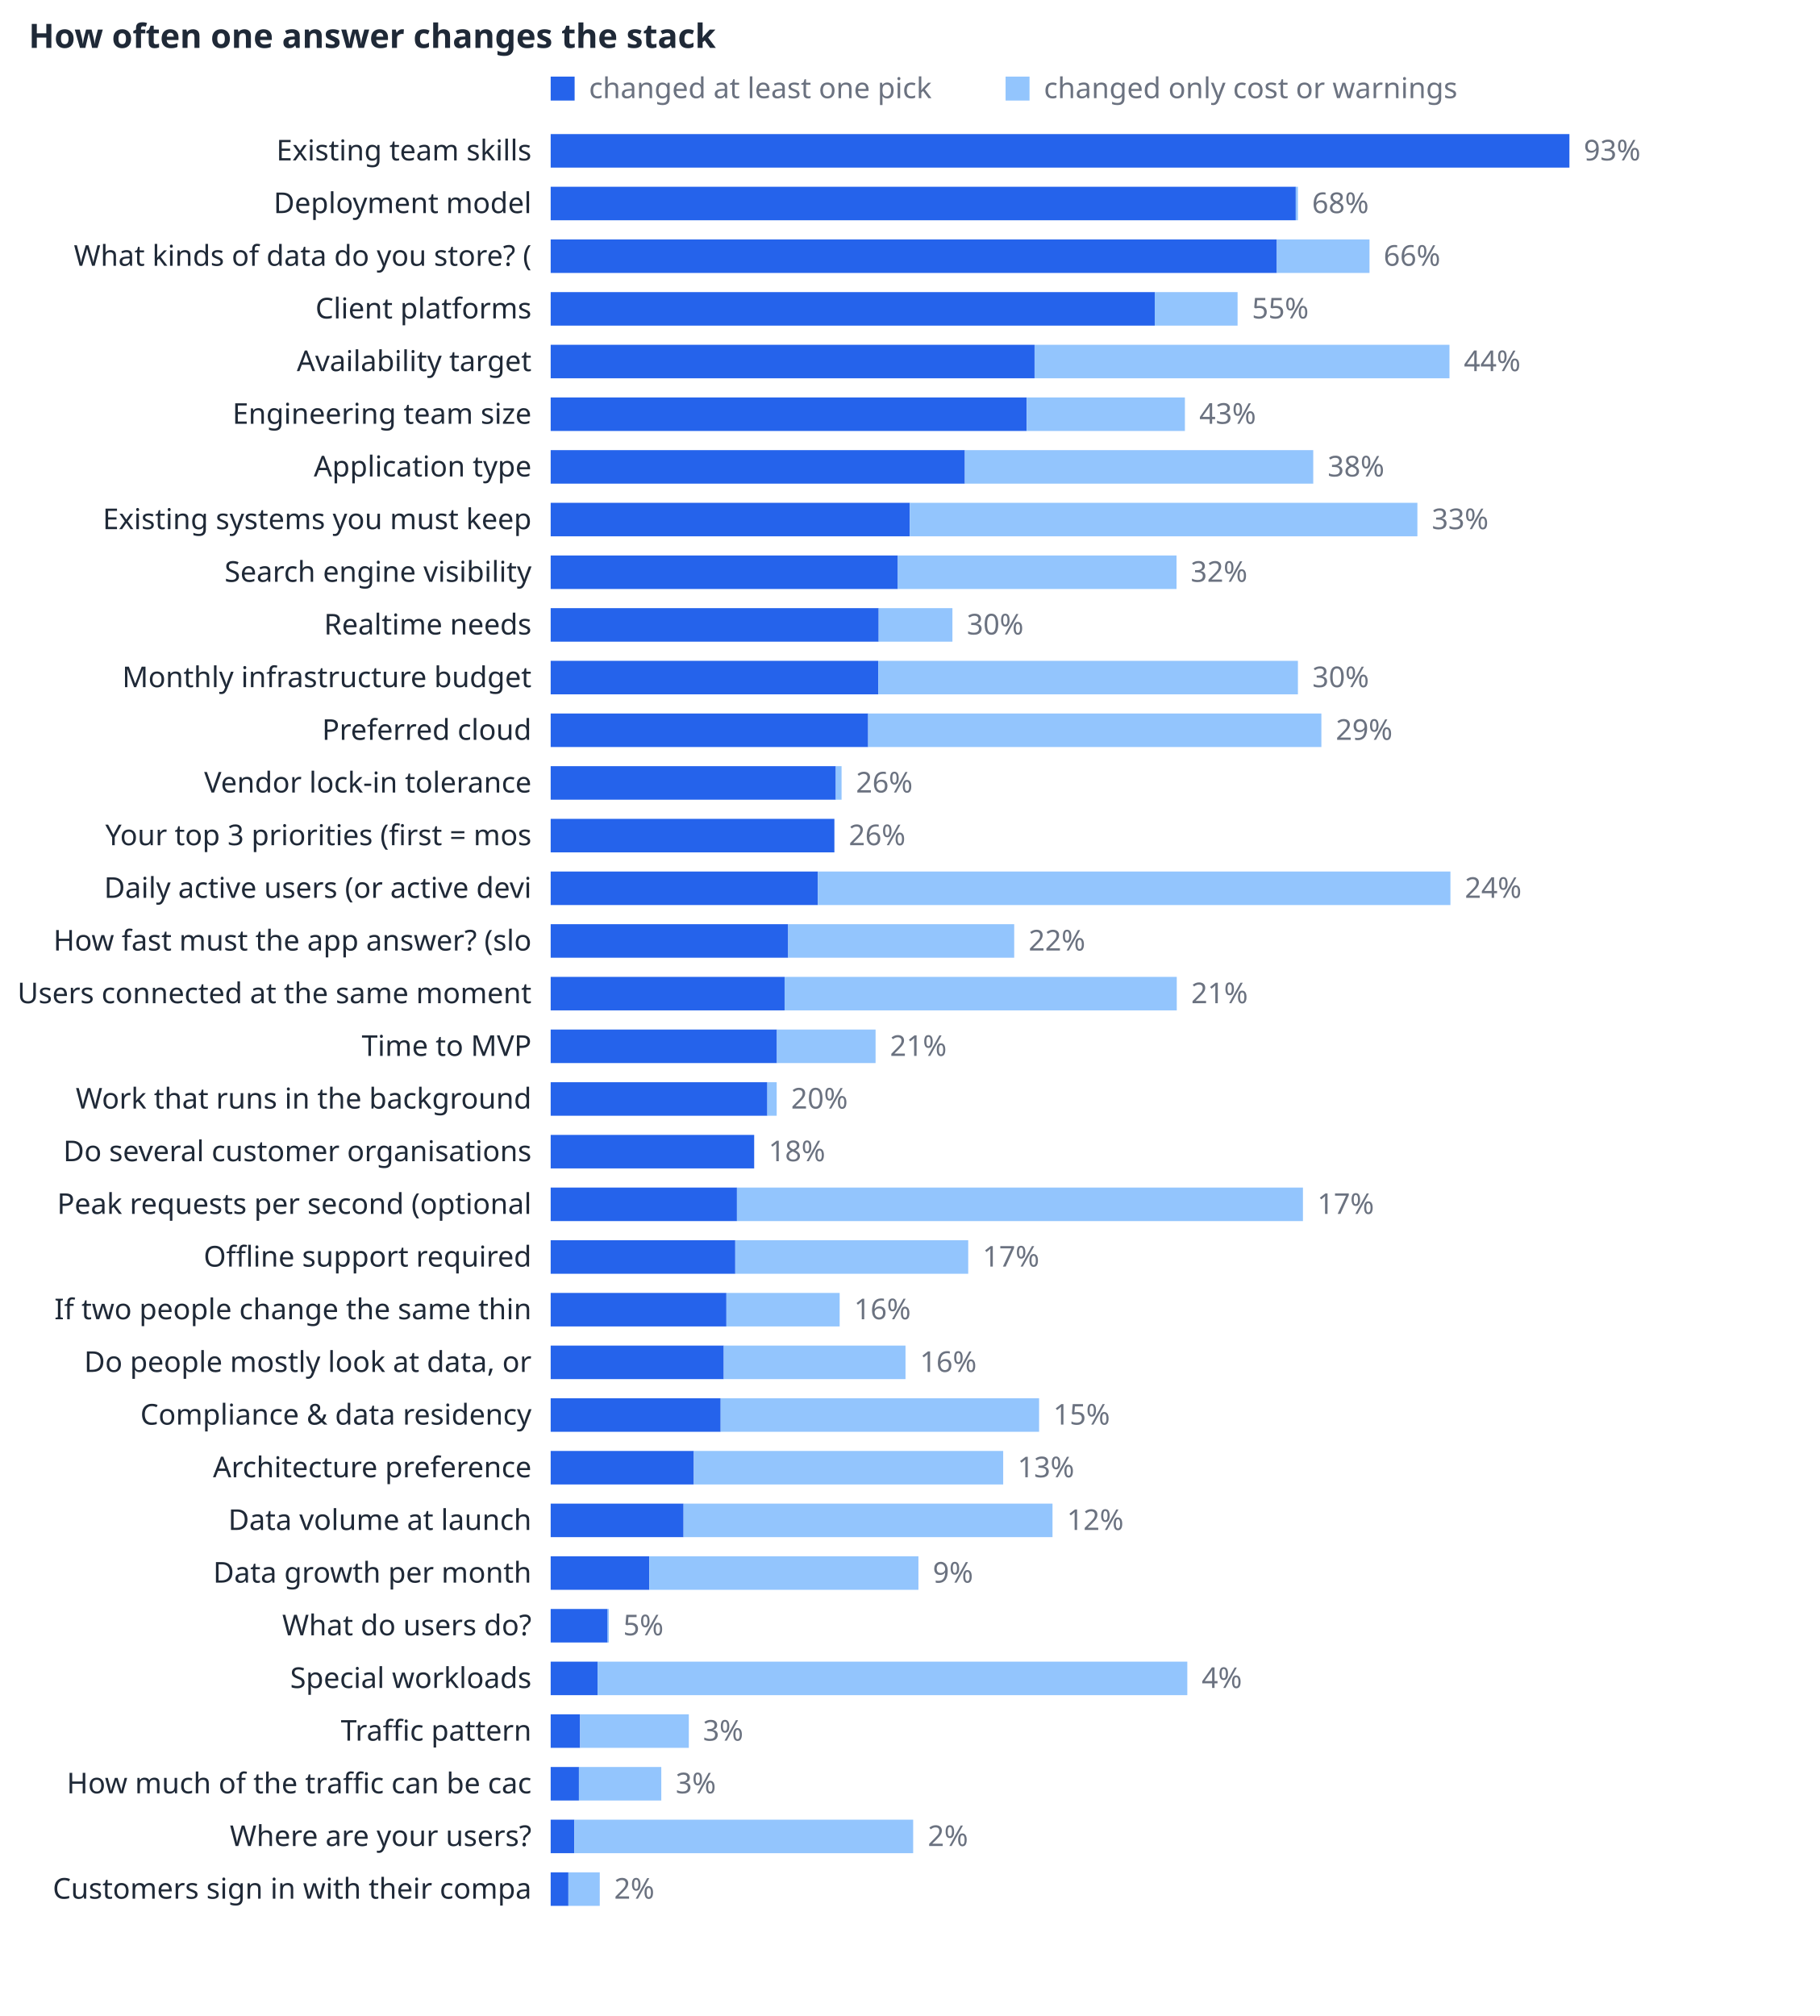
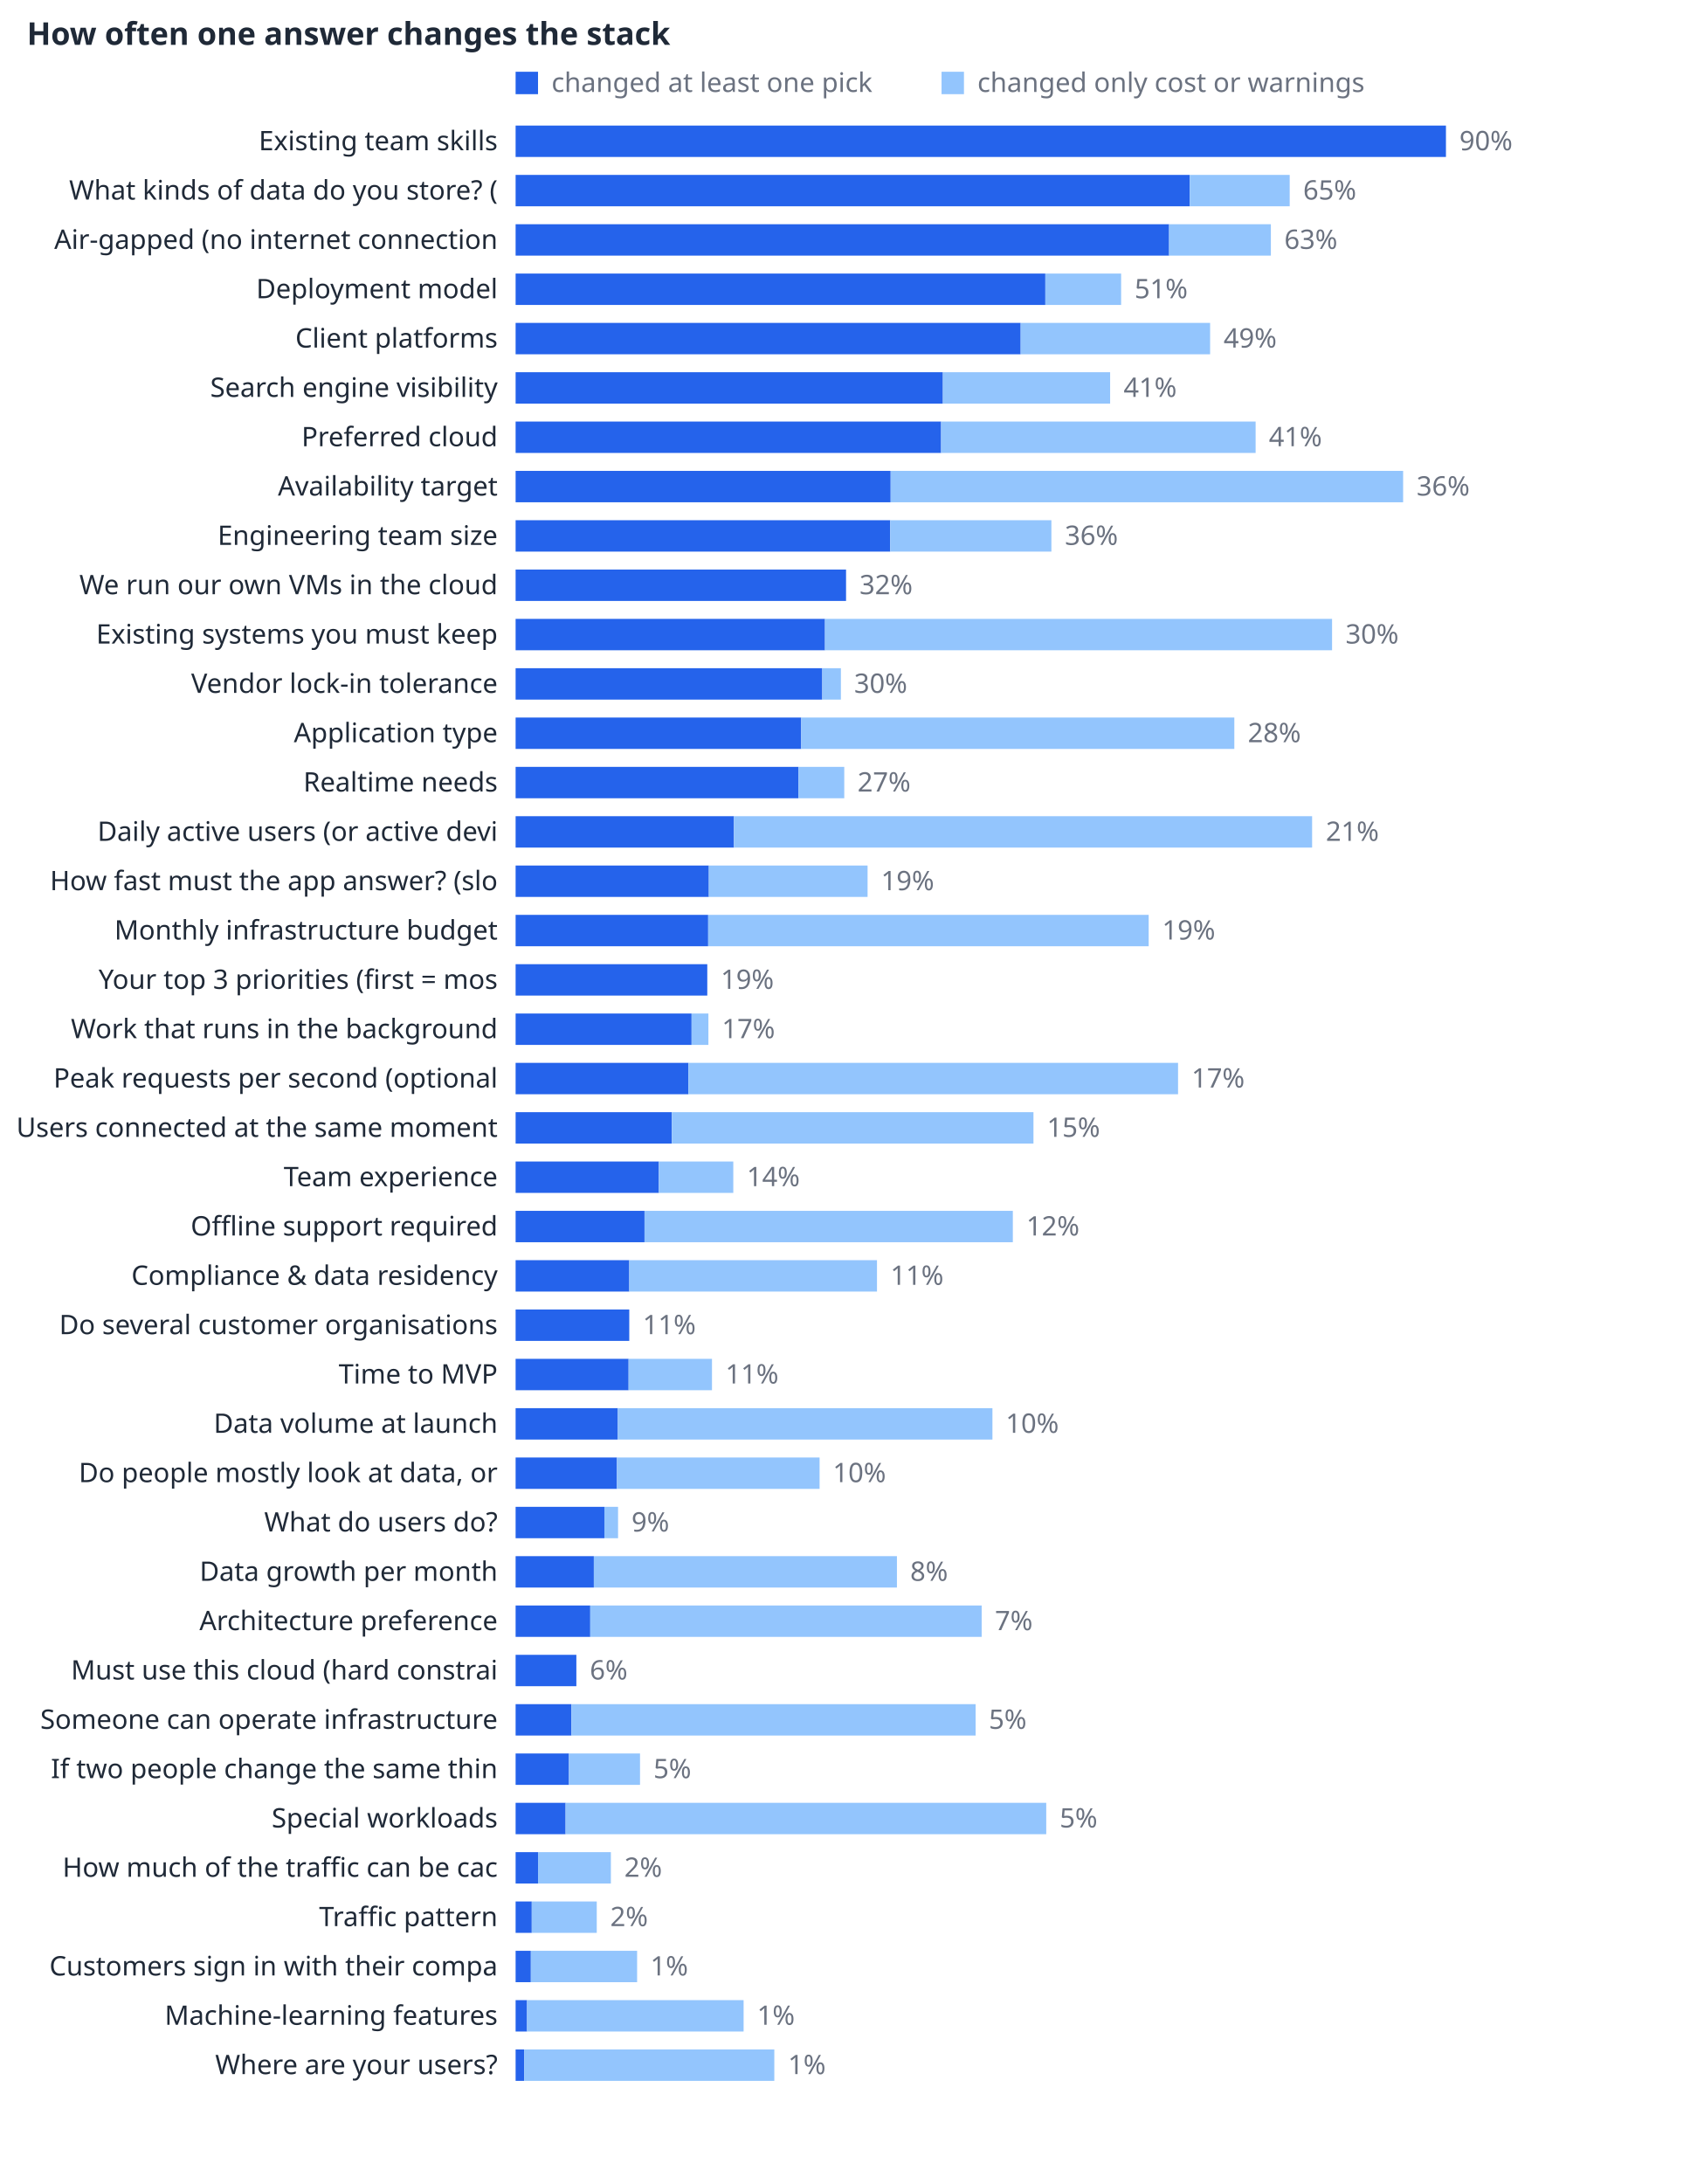
- <svg xmlns="http://www.w3.org/2000/svg" viewBox="0 0 760 842" role="img" aria-label="How often one answer changes the stack" font-family="system-ui, sans-serif" font-size="12">
+ <svg xmlns="http://www.w3.org/2000/svg" viewBox="0 0 760 974" role="img" aria-label="How often one answer changes the stack" font-family="system-ui, sans-serif" font-size="12">
  <style>.t{fill:#1f2937}.m{fill:#6b7280}.p{fill:#2563eb}.s{fill:#93c5fd}@media (prefers-color-scheme: dark){.t{fill:#e5e7eb}.m{fill:#9ca3af}.p{fill:#60a5fa}.s{fill:#1e3a8a}}</style>
  <text x="12" y="20" class="t" font-size="14" font-weight="600">How often one answer changes the stack</text>
  <rect x="230" y="32" width="10" height="10" class="p" />
  <text x="246" y="41" class="m">changed at least one pick</text>
  <rect x="420" y="32" width="10" height="10" class="s" />
  <text x="436" y="41" class="m">changed only cost or warnings</text>
  <text x="222" y="67" text-anchor="end" class="t">Existing team skills</text>
-   <rect x="230" y="56" width="425.5" height="14" class="p" />
-   <rect x="655.5" y="56" width="0.0" height="14" class="s" />
-   <text x="661.5" y="67" class="m">93%</text>
-   <text x="222" y="89" text-anchor="end" class="t">Deployment model</text>
-   <rect x="230" y="78" width="311.2" height="14" class="p" />
-   <rect x="541.2" y="78" width="0.9" height="14" class="s" />
-   <text x="548.0" y="89" class="m">68%</text>
-   <text x="222" y="111" text-anchor="end" class="t">What kinds of data do you store? (</text>
-   <rect x="230" y="100" width="303.3" height="14" class="p" />
-   <rect x="533.3" y="100" width="38.7" height="14" class="s" />
-   <text x="577.9" y="111" class="m">66%</text>
-   <text x="222" y="133" text-anchor="end" class="t">Client platforms</text>
-   <rect x="230" y="122" width="252.3" height="14" class="p" />
-   <rect x="482.3" y="122" width="34.6" height="14" class="s" />
-   <text x="522.9" y="133" class="m">55%</text>
-   <text x="222" y="155" text-anchor="end" class="t">Availability target</text>
-   <rect x="230" y="144" width="202.1" height="14" class="p" />
-   <rect x="432.1" y="144" width="173.3" height="14" class="s" />
-   <text x="611.4" y="155" class="m">44%</text>
-   <text x="222" y="177" text-anchor="end" class="t">Engineering team size</text>
-   <rect x="230" y="166" width="198.8" height="14" class="p" />
-   <rect x="428.8" y="166" width="66.1" height="14" class="s" />
-   <text x="500.9" y="177" class="m">43%</text>
-   <text x="222" y="199" text-anchor="end" class="t">Application type</text>
-   <rect x="230" y="188" width="173.0" height="14" class="p" />
-   <rect x="403.0" y="188" width="145.5" height="14" class="s" />
-   <text x="554.5" y="199" class="m">38%</text>
-   <text x="222" y="221" text-anchor="end" class="t">Existing systems you must keep</text>
-   <rect x="230" y="210" width="150.0" height="14" class="p" />
-   <rect x="380.0" y="210" width="212.0" height="14" class="s" />
-   <text x="598.0" y="221" class="m">33%</text>
-   <text x="222" y="243" text-anchor="end" class="t">Search engine visibility</text>
-   <rect x="230" y="232" width="145.0" height="14" class="p" />
-   <rect x="375.0" y="232" width="116.4" height="14" class="s" />
-   <text x="497.3" y="243" class="m">32%</text>
-   <text x="222" y="265" text-anchor="end" class="t">Realtime needs</text>
-   <rect x="230" y="254" width="137.0" height="14" class="p" />
-   <rect x="367.0" y="254" width="30.8" height="14" class="s" />
-   <text x="403.8" y="265" class="m">30%</text>
-   <text x="222" y="287" text-anchor="end" class="t">Monthly infrastructure budget</text>
-   <rect x="230" y="276" width="136.8" height="14" class="p" />
-   <rect x="366.8" y="276" width="175.3" height="14" class="s" />
-   <text x="548.1" y="287" class="m">30%</text>
-   <text x="222" y="309" text-anchor="end" class="t">Preferred cloud</text>
-   <rect x="230" y="298" width="132.6" height="14" class="p" />
-   <rect x="362.6" y="298" width="189.3" height="14" class="s" />
-   <text x="557.9" y="309" class="m">29%</text>
-   <text x="222" y="331" text-anchor="end" class="t">Vendor lock-in tolerance</text>
-   <rect x="230" y="320" width="119.1" height="14" class="p" />
-   <rect x="349.1" y="320" width="2.4" height="14" class="s" />
-   <text x="357.5" y="331" class="m">26%</text>
-   <text x="222" y="353" text-anchor="end" class="t">Your top 3 priorities (first = mos</text>
-   <rect x="230" y="342" width="118.5" height="14" class="p" />
-   <rect x="348.5" y="342" width="0.0" height="14" class="s" />
-   <text x="354.5" y="353" class="m">26%</text>
+   <rect x="230" y="56" width="415.0" height="14" class="p" />
+   <rect x="645.0" y="56" width="0.0" height="14" class="s" />
+   <text x="651.0" y="67" class="m">90%</text>
+   <text x="222" y="89" text-anchor="end" class="t">What kinds of data do you store? (</text>
+   <rect x="230" y="78" width="300.7" height="14" class="p" />
+   <rect x="530.7" y="78" width="44.6" height="14" class="s" />
+   <text x="581.3" y="89" class="m">65%</text>
+   <text x="222" y="111" text-anchor="end" class="t">Air-gapped (no internet connection</text>
+   <rect x="230" y="100" width="291.5" height="14" class="p" />
+   <rect x="521.5" y="100" width="45.4" height="14" class="s" />
+   <text x="572.9" y="111" class="m">63%</text>
+   <text x="222" y="133" text-anchor="end" class="t">Deployment model</text>
+   <rect x="230" y="122" width="236.3" height="14" class="p" />
+   <rect x="466.3" y="122" width="33.8" height="14" class="s" />
+   <text x="506.1" y="133" class="m">51%</text>
+   <text x="222" y="155" text-anchor="end" class="t">Client platforms</text>
+   <rect x="230" y="144" width="225.3" height="14" class="p" />
+   <rect x="455.3" y="144" width="84.5" height="14" class="s" />
+   <text x="545.8" y="155" class="m">49%</text>
+   <text x="222" y="177" text-anchor="end" class="t">Search engine visibility</text>
+   <rect x="230" y="166" width="190.6" height="14" class="p" />
+   <rect x="420.6" y="166" width="74.6" height="14" class="s" />
+   <text x="501.2" y="177" class="m">41%</text>
+   <text x="222" y="199" text-anchor="end" class="t">Preferred cloud</text>
+   <rect x="230" y="188" width="189.8" height="14" class="p" />
+   <rect x="419.8" y="188" width="140.3" height="14" class="s" />
+   <text x="566.0" y="199" class="m">41%</text>
+   <text x="222" y="221" text-anchor="end" class="t">Availability target</text>
+   <rect x="230" y="210" width="167.3" height="14" class="p" />
+   <rect x="397.3" y="210" width="228.6" height="14" class="s" />
+   <text x="631.9" y="221" class="m">36%</text>
+   <text x="222" y="243" text-anchor="end" class="t">Engineering team size</text>
+   <rect x="230" y="232" width="167.1" height="14" class="p" />
+   <rect x="397.1" y="232" width="71.9" height="14" class="s" />
+   <text x="475.0" y="243" class="m">36%</text>
+   <text x="222" y="265" text-anchor="end" class="t">We run our own VMs in the cloud</text>
+   <rect x="230" y="254" width="147.4" height="14" class="p" />
+   <rect x="377.4" y="254" width="0.0" height="14" class="s" />
+   <text x="383.4" y="265" class="m">32%</text>
+   <text x="222" y="287" text-anchor="end" class="t">Existing systems you must keep</text>
+   <rect x="230" y="276" width="138.0" height="14" class="p" />
+   <rect x="368.0" y="276" width="226.2" height="14" class="s" />
+   <text x="600.2" y="287" class="m">30%</text>
+   <text x="222" y="309" text-anchor="end" class="t">Vendor lock-in tolerance</text>
+   <rect x="230" y="298" width="136.8" height="14" class="p" />
+   <rect x="366.8" y="298" width="8.3" height="14" class="s" />
+   <text x="381.0" y="309" class="m">30%</text>
+   <text x="222" y="331" text-anchor="end" class="t">Application type</text>
+   <rect x="230" y="320" width="127.4" height="14" class="p" />
+   <rect x="357.4" y="320" width="193.2" height="14" class="s" />
+   <text x="556.6" y="331" class="m">28%</text>
+   <text x="222" y="353" text-anchor="end" class="t">Realtime needs</text>
+   <rect x="230" y="342" width="126.2" height="14" class="p" />
+   <rect x="356.2" y="342" width="20.4" height="14" class="s" />
+   <text x="382.5" y="353" class="m">27%</text>
  <text x="222" y="375" text-anchor="end" class="t">Daily active users (or active devi</text>
-   <rect x="230" y="364" width="111.6" height="14" class="p" />
-   <rect x="341.6" y="364" width="264.2" height="14" class="s" />
-   <text x="611.8" y="375" class="m">24%</text>
+   <rect x="230" y="364" width="97.4" height="14" class="p" />
+   <rect x="327.4" y="364" width="257.9" height="14" class="s" />
+   <text x="591.4" y="375" class="m">21%</text>
  <text x="222" y="397" text-anchor="end" class="t">How fast must the app answer? (slo</text>
-   <rect x="230" y="386" width="99.2" height="14" class="p" />
-   <rect x="329.2" y="386" width="94.4" height="14" class="s" />
-   <text x="429.6" y="397" class="m">22%</text>
-   <text x="222" y="419" text-anchor="end" class="t">Users connected at the same moment</text>
-   <rect x="230" y="408" width="97.7" height="14" class="p" />
-   <rect x="327.7" y="408" width="163.8" height="14" class="s" />
-   <text x="497.5" y="419" class="m">21%</text>
-   <text x="222" y="441" text-anchor="end" class="t">Time to MVP</text>
-   <rect x="230" y="430" width="94.5" height="14" class="p" />
-   <rect x="324.5" y="430" width="41.2" height="14" class="s" />
-   <text x="371.7" y="441" class="m">21%</text>
+   <rect x="230" y="386" width="86.2" height="14" class="p" />
+   <rect x="316.2" y="386" width="70.8" height="14" class="s" />
+   <text x="393.0" y="397" class="m">19%</text>
+   <text x="222" y="419" text-anchor="end" class="t">Monthly infrastructure budget</text>
+   <rect x="230" y="408" width="85.9" height="14" class="p" />
+   <rect x="315.9" y="408" width="196.5" height="14" class="s" />
+   <text x="518.4" y="419" class="m">19%</text>
+   <text x="222" y="441" text-anchor="end" class="t">Your top 3 priorities (first = mos</text>
+   <rect x="230" y="430" width="85.5" height="14" class="p" />
+   <rect x="315.5" y="430" width="0.0" height="14" class="s" />
+   <text x="321.5" y="441" class="m">19%</text>
  <text x="222" y="463" text-anchor="end" class="t">Work that runs in the background</text>
-   <rect x="230" y="452" width="90.5" height="14" class="p" />
-   <rect x="320.5" y="452" width="3.9" height="14" class="s" />
-   <text x="330.4" y="463" class="m">20%</text>
-   <text x="222" y="485" text-anchor="end" class="t">Do several customer organisations </text>
-   <rect x="230" y="474" width="85.0" height="14" class="p" />
-   <rect x="315.0" y="474" width="0.0" height="14" class="s" />
-   <text x="321.0" y="485" class="m">18%</text>
-   <text x="222" y="507" text-anchor="end" class="t">Peak requests per second (optional</text>
-   <rect x="230" y="496" width="77.8" height="14" class="p" />
-   <rect x="307.8" y="496" width="236.4" height="14" class="s" />
-   <text x="550.2" y="507" class="m">17%</text>
-   <text x="222" y="529" text-anchor="end" class="t">Offline support required</text>
-   <rect x="230" y="518" width="77.1" height="14" class="p" />
-   <rect x="307.1" y="518" width="97.3" height="14" class="s" />
-   <text x="410.4" y="529" class="m">17%</text>
-   <text x="222" y="551" text-anchor="end" class="t">If two people change the same thin</text>
-   <rect x="230" y="540" width="73.4" height="14" class="p" />
-   <rect x="303.4" y="540" width="47.3" height="14" class="s" />
-   <text x="356.7" y="551" class="m">16%</text>
-   <text x="222" y="573" text-anchor="end" class="t">Do people mostly look at data, or </text>
-   <rect x="230" y="562" width="72.3" height="14" class="p" />
-   <rect x="302.3" y="562" width="75.9" height="14" class="s" />
-   <text x="384.2" y="573" class="m">16%</text>
-   <text x="222" y="595" text-anchor="end" class="t">Compliance &amp; data residency</text>
-   <rect x="230" y="584" width="71.0" height="14" class="p" />
-   <rect x="301.0" y="584" width="133.0" height="14" class="s" />
-   <text x="439.9" y="595" class="m">15%</text>
-   <text x="222" y="617" text-anchor="end" class="t">Architecture preference</text>
-   <rect x="230" y="606" width="59.8" height="14" class="p" />
-   <rect x="289.8" y="606" width="129.2" height="14" class="s" />
-   <text x="425.0" y="617" class="m">13%</text>
+   <rect x="230" y="452" width="78.5" height="14" class="p" />
+   <rect x="308.5" y="452" width="7.5" height="14" class="s" />
+   <text x="322.0" y="463" class="m">17%</text>
+   <text x="222" y="485" text-anchor="end" class="t">Peak requests per second (optional</text>
+   <rect x="230" y="474" width="77.1" height="14" class="p" />
+   <rect x="307.1" y="474" width="218.4" height="14" class="s" />
+   <text x="531.5" y="485" class="m">17%</text>
+   <text x="222" y="507" text-anchor="end" class="t">Users connected at the same moment</text>
+   <rect x="230" y="496" width="69.7" height="14" class="p" />
+   <rect x="299.7" y="496" width="161.3" height="14" class="s" />
+   <text x="467.0" y="507" class="m">15%</text>
+   <text x="222" y="529" text-anchor="end" class="t">Team experience</text>
+   <rect x="230" y="518" width="63.9" height="14" class="p" />
+   <rect x="293.9" y="518" width="33.2" height="14" class="s" />
+   <text x="333.1" y="529" class="m">14%</text>
+   <text x="222" y="551" text-anchor="end" class="t">Offline support required</text>
+   <rect x="230" y="540" width="57.5" height="14" class="p" />
+   <rect x="287.5" y="540" width="164.3" height="14" class="s" />
+   <text x="457.8" y="551" class="m">12%</text>
+   <text x="222" y="573" text-anchor="end" class="t">Compliance &amp; data residency</text>
+   <rect x="230" y="562" width="50.7" height="14" class="p" />
+   <rect x="280.7" y="562" width="110.5" height="14" class="s" />
+   <text x="397.2" y="573" class="m">11%</text>
+   <text x="222" y="595" text-anchor="end" class="t">Do several customer organisations </text>
+   <rect x="230" y="584" width="50.7" height="14" class="p" />
+   <rect x="280.7" y="584" width="0.0" height="14" class="s" />
+   <text x="286.7" y="595" class="m">11%</text>
+   <text x="222" y="617" text-anchor="end" class="t">Time to MVP</text>
+   <rect x="230" y="606" width="50.4" height="14" class="p" />
+   <rect x="280.4" y="606" width="37.2" height="14" class="s" />
+   <text x="323.6" y="617" class="m">11%</text>
  <text x="222" y="639" text-anchor="end" class="t">Data volume at launch</text>
-   <rect x="230" y="628" width="55.5" height="14" class="p" />
-   <rect x="285.5" y="628" width="154.1" height="14" class="s" />
-   <text x="445.6" y="639" class="m">12%</text>
-   <text x="222" y="661" text-anchor="end" class="t">Data growth per month</text>
-   <rect x="230" y="650" width="41.2" height="14" class="p" />
-   <rect x="271.2" y="650" width="112.4" height="14" class="s" />
-   <text x="389.6" y="661" class="m">9%</text>
+   <rect x="230" y="628" width="45.6" height="14" class="p" />
+   <rect x="275.6" y="628" width="167.1" height="14" class="s" />
+   <text x="448.6" y="639" class="m">10%</text>
+   <text x="222" y="661" text-anchor="end" class="t">Do people mostly look at data, or </text>
+   <rect x="230" y="650" width="45.2" height="14" class="p" />
+   <rect x="275.2" y="650" width="90.4" height="14" class="s" />
+   <text x="371.5" y="661" class="m">10%</text>
  <text x="222" y="683" text-anchor="end" class="t">What do users do?</text>
-   <rect x="230" y="672" width="23.8" height="14" class="p" />
-   <rect x="253.8" y="672" width="0.5" height="14" class="s" />
-   <text x="260.3" y="683" class="m">5%</text>
-   <text x="222" y="705" text-anchor="end" class="t">Special workloads</text>
-   <rect x="230" y="694" width="19.6" height="14" class="p" />
-   <rect x="249.6" y="694" width="246.3" height="14" class="s" />
-   <text x="501.9" y="705" class="m">4%</text>
-   <text x="222" y="727" text-anchor="end" class="t">Traffic pattern</text>
-   <rect x="230" y="716" width="12.3" height="14" class="p" />
-   <rect x="242.3" y="716" width="45.4" height="14" class="s" />
-   <text x="293.6" y="727" class="m">3%</text>
-   <text x="222" y="749" text-anchor="end" class="t">How much of the traffic can be cac</text>
-   <rect x="230" y="738" width="11.8" height="14" class="p" />
-   <rect x="241.8" y="738" width="34.4" height="14" class="s" />
-   <text x="282.2" y="749" class="m">3%</text>
-   <text x="222" y="771" text-anchor="end" class="t">Where are your users?</text>
-   <rect x="230" y="760" width="9.9" height="14" class="p" />
-   <rect x="239.9" y="760" width="141.5" height="14" class="s" />
-   <text x="387.5" y="771" class="m">2%</text>
-   <text x="222" y="793" text-anchor="end" class="t">Customers sign in with their compa</text>
-   <rect x="230" y="782" width="7.4" height="14" class="p" />
-   <rect x="237.4" y="782" width="13.1" height="14" class="s" />
-   <text x="256.5" y="793" class="m">2%</text>
+   <rect x="230" y="672" width="39.6" height="14" class="p" />
+   <rect x="269.6" y="672" width="6.1" height="14" class="s" />
+   <text x="281.7" y="683" class="m">9%</text>
+   <text x="222" y="705" text-anchor="end" class="t">Data growth per month</text>
+   <rect x="230" y="694" width="34.9" height="14" class="p" />
+   <rect x="264.9" y="694" width="135.2" height="14" class="s" />
+   <text x="406.0" y="705" class="m">8%</text>
+   <text x="222" y="727" text-anchor="end" class="t">Architecture preference</text>
+   <rect x="230" y="716" width="33.3" height="14" class="p" />
+   <rect x="263.3" y="716" width="174.6" height="14" class="s" />
+   <text x="443.8" y="727" class="m">7%</text>
+   <text x="222" y="749" text-anchor="end" class="t">Must use this cloud (hard constrai</text>
+   <rect x="230" y="738" width="27.1" height="14" class="p" />
+   <rect x="257.1" y="738" width="0.0" height="14" class="s" />
+   <text x="263.1" y="749" class="m">6%</text>
+   <text x="222" y="771" text-anchor="end" class="t">Someone can operate infrastructure</text>
+   <rect x="230" y="760" width="24.9" height="14" class="p" />
+   <rect x="254.9" y="760" width="180.3" height="14" class="s" />
+   <text x="441.1" y="771" class="m">5%</text>
+   <text x="222" y="793" text-anchor="end" class="t">If two people change the same thin</text>
+   <rect x="230" y="782" width="23.8" height="14" class="p" />
+   <rect x="253.8" y="782" width="31.7" height="14" class="s" />
+   <text x="291.5" y="793" class="m">5%</text>
+   <text x="222" y="815" text-anchor="end" class="t">Special workloads</text>
+   <rect x="230" y="804" width="22.3" height="14" class="p" />
+   <rect x="252.3" y="804" width="214.4" height="14" class="s" />
+   <text x="472.7" y="815" class="m">5%</text>
+   <text x="222" y="837" text-anchor="end" class="t">How much of the traffic can be cac</text>
+   <rect x="230" y="826" width="10.0" height="14" class="p" />
+   <rect x="240.0" y="826" width="32.5" height="14" class="s" />
+   <text x="278.5" y="837" class="m">2%</text>
+   <text x="222" y="859" text-anchor="end" class="t">Traffic pattern</text>
+   <rect x="230" y="848" width="7.2" height="14" class="p" />
+   <rect x="237.2" y="848" width="29.0" height="14" class="s" />
+   <text x="272.2" y="859" class="m">2%</text>
+   <text x="222" y="881" text-anchor="end" class="t">Customers sign in with their compa</text>
+   <rect x="230" y="870" width="6.8" height="14" class="p" />
+   <rect x="236.8" y="870" width="47.4" height="14" class="s" />
+   <text x="290.1" y="881" class="m">1%</text>
+   <text x="222" y="903" text-anchor="end" class="t">Machine-learning features</text>
+   <rect x="230" y="892" width="5.1" height="14" class="p" />
+   <rect x="235.1" y="892" width="96.6" height="14" class="s" />
+   <text x="337.7" y="903" class="m">1%</text>
+   <text x="222" y="925" text-anchor="end" class="t">Where are your users?</text>
+   <rect x="230" y="914" width="3.8" height="14" class="p" />
+   <rect x="233.8" y="914" width="111.6" height="14" class="s" />
+   <text x="351.5" y="925" class="m">1%</text>
</svg>
